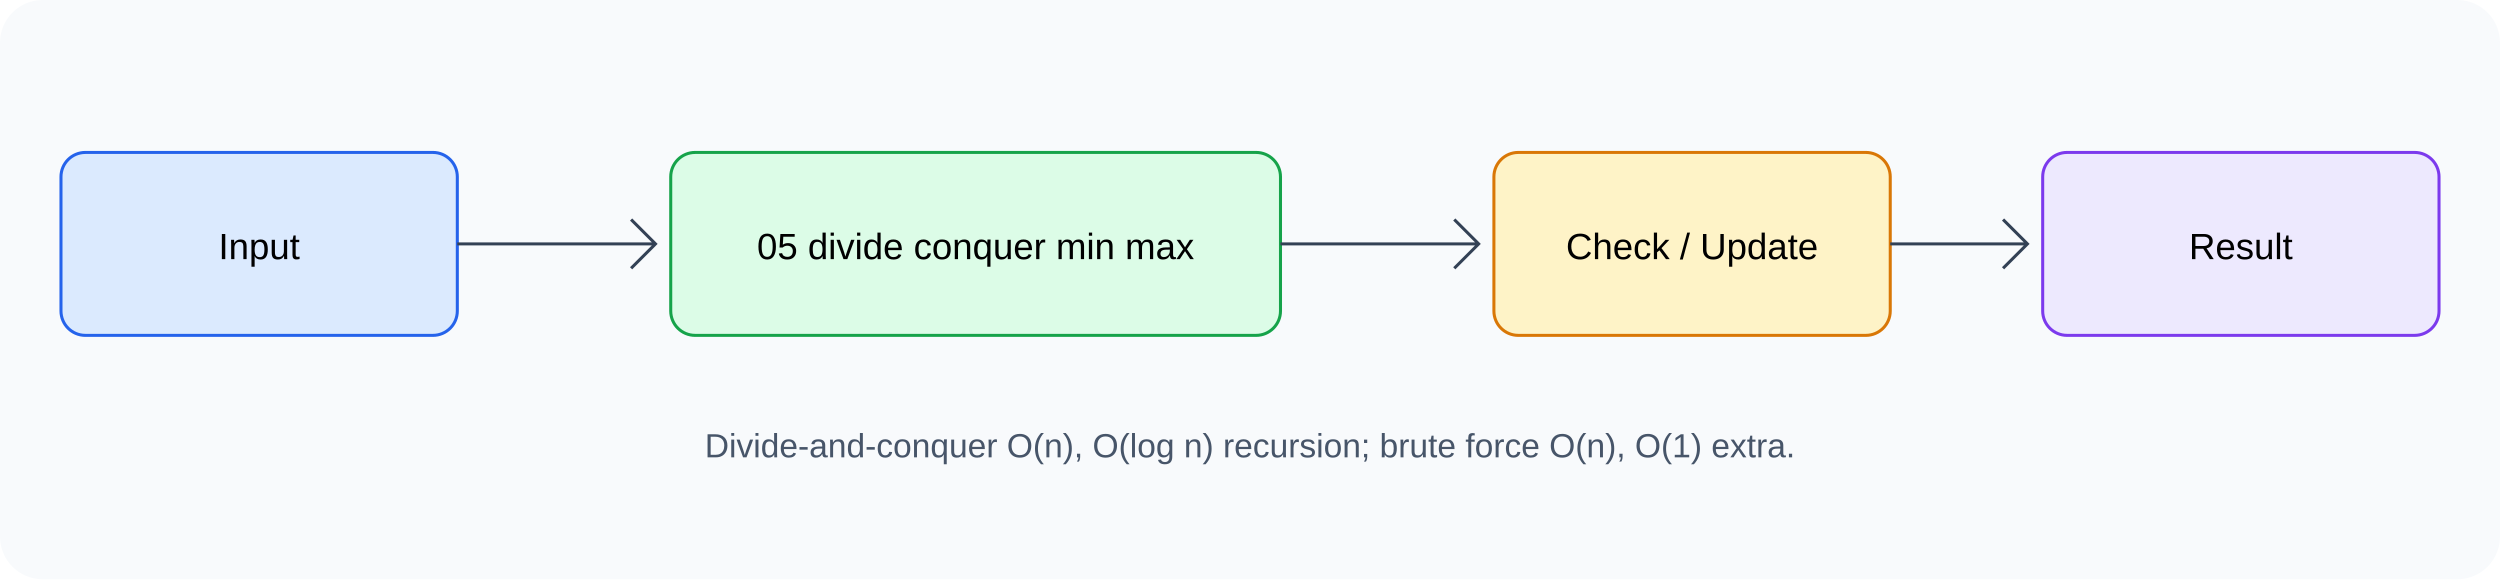
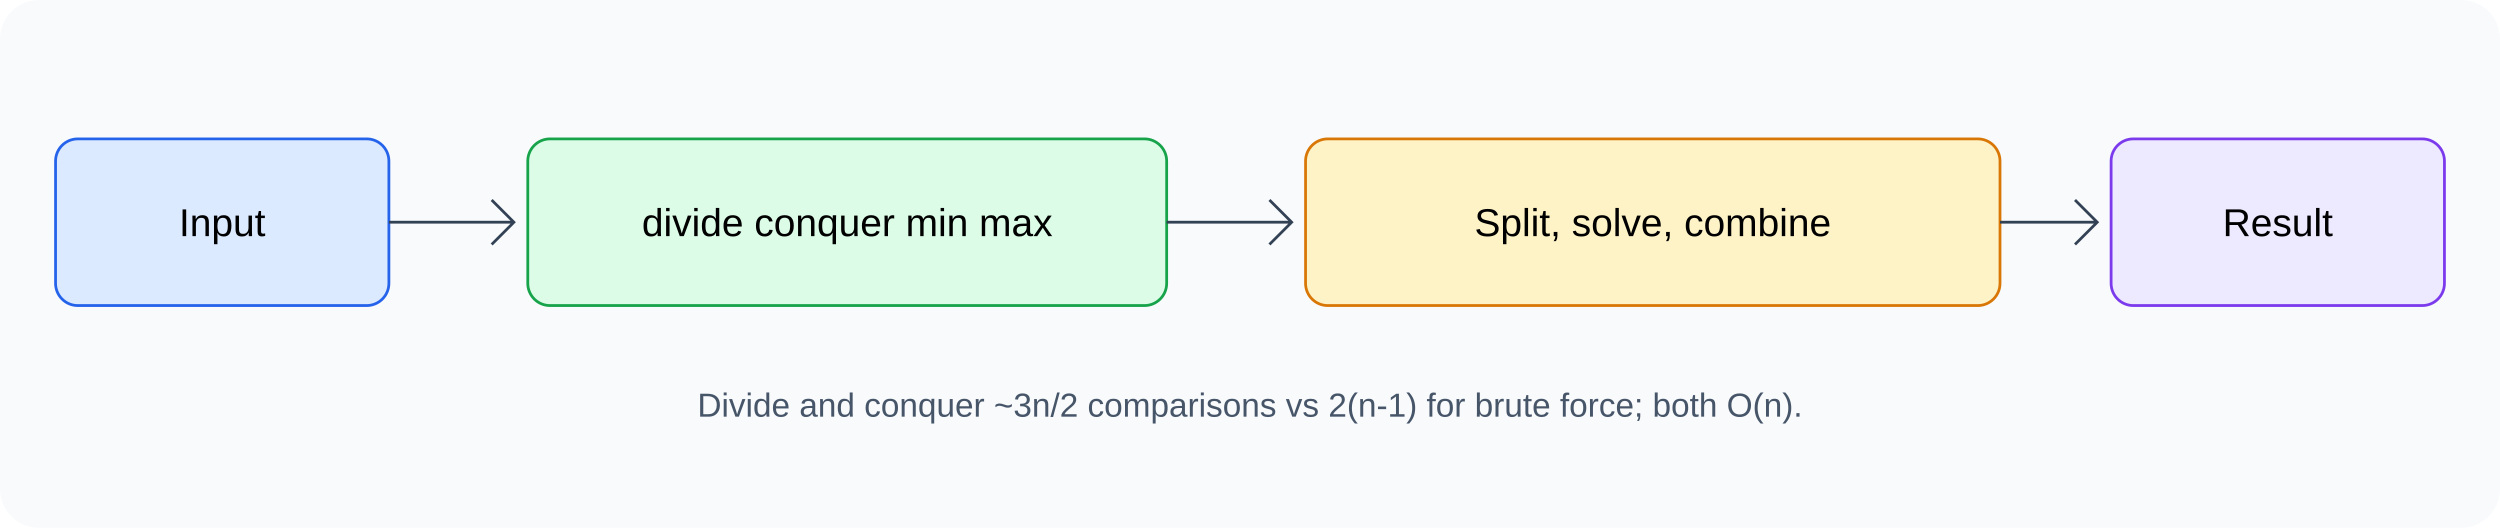
- <svg xmlns="http://www.w3.org/2000/svg" width="820" height="190">
-   <rect width="820" height="190" rx="14" fill="#f8fafc" />
-   <g font-family="Arial" text-anchor="middle">
-     <rect x="20" y="50" width="130" height="60" rx="8" fill="#dbeafe" stroke="#2563eb" />
-     <text x="85" y="85">Input</text>
-     <path d="M150 80h65m-8-8 8 8-8 8" stroke="#334155" fill="none" />
-     <rect x="220" y="50" width="200" height="60" rx="8" fill="#dcfce7" stroke="#16a34a" />
-     <text x="320" y="85">05 divide conquer min max</text>
-     <path d="M420 80h65m-8-8 8 8-8 8" stroke="#334155" fill="none" />
-     <rect x="490" y="50" width="130" height="60" rx="8" fill="#fef3c7" stroke="#d97706" />
-     <text x="555" y="85">Check / Update</text>
-     <path d="M620 80h45m-8-8 8 8-8 8" stroke="#334155" fill="none" />
-     <rect x="670" y="50" width="130" height="60" rx="8" fill="#ede9fe" stroke="#7c3aed" />
-     <text x="735" y="85">Result</text>
-     <text x="410" y="150" font-size="11" fill="#475569">Divide-and-conquer O(n), O(log n) recursion; brute force O(n), O(1) extra.</text>
+ <svg xmlns="http://www.w3.org/2000/svg" width="900" height="190">
+   <rect width="900" height="190" rx="14" fill="#f8fafc" />
+   <g font-family="Arial" font-size="14" text-anchor="middle">
+     <rect x="20" y="50" width="120" height="60" rx="8" fill="#dbeafe" stroke="#2563eb" />
+     <text x="80" y="85">Input</text>
+     <path d="M140 80h45m-8-8 8 8-8 8" stroke="#334155" fill="none" />
+     <rect x="190" y="50" width="230" height="60" rx="8" fill="#dcfce7" stroke="#16a34a" />
+     <text x="305" y="85">divide conquer min max</text>
+     <path d="M420 80h45m-8-8 8 8-8 8" stroke="#334155" fill="none" />
+     <rect x="470" y="50" width="250" height="60" rx="8" fill="#fef3c7" stroke="#d97706" />
+     <text x="595" y="85">Split, solve, combine</text>
+     <path d="M720 80h35m-8-8 8 8-8 8" stroke="#334155" fill="none" />
+     <rect x="760" y="50" width="120" height="60" rx="8" fill="#ede9fe" stroke="#7c3aed" />
+     <text x="820" y="85">Result</text>
+     <text x="450" y="150" font-size="12" fill="#475569">Divide and conquer ~3n/2 comparisons vs 2(n-1) for brute force; both O(n).</text>
  </g>
</svg>
